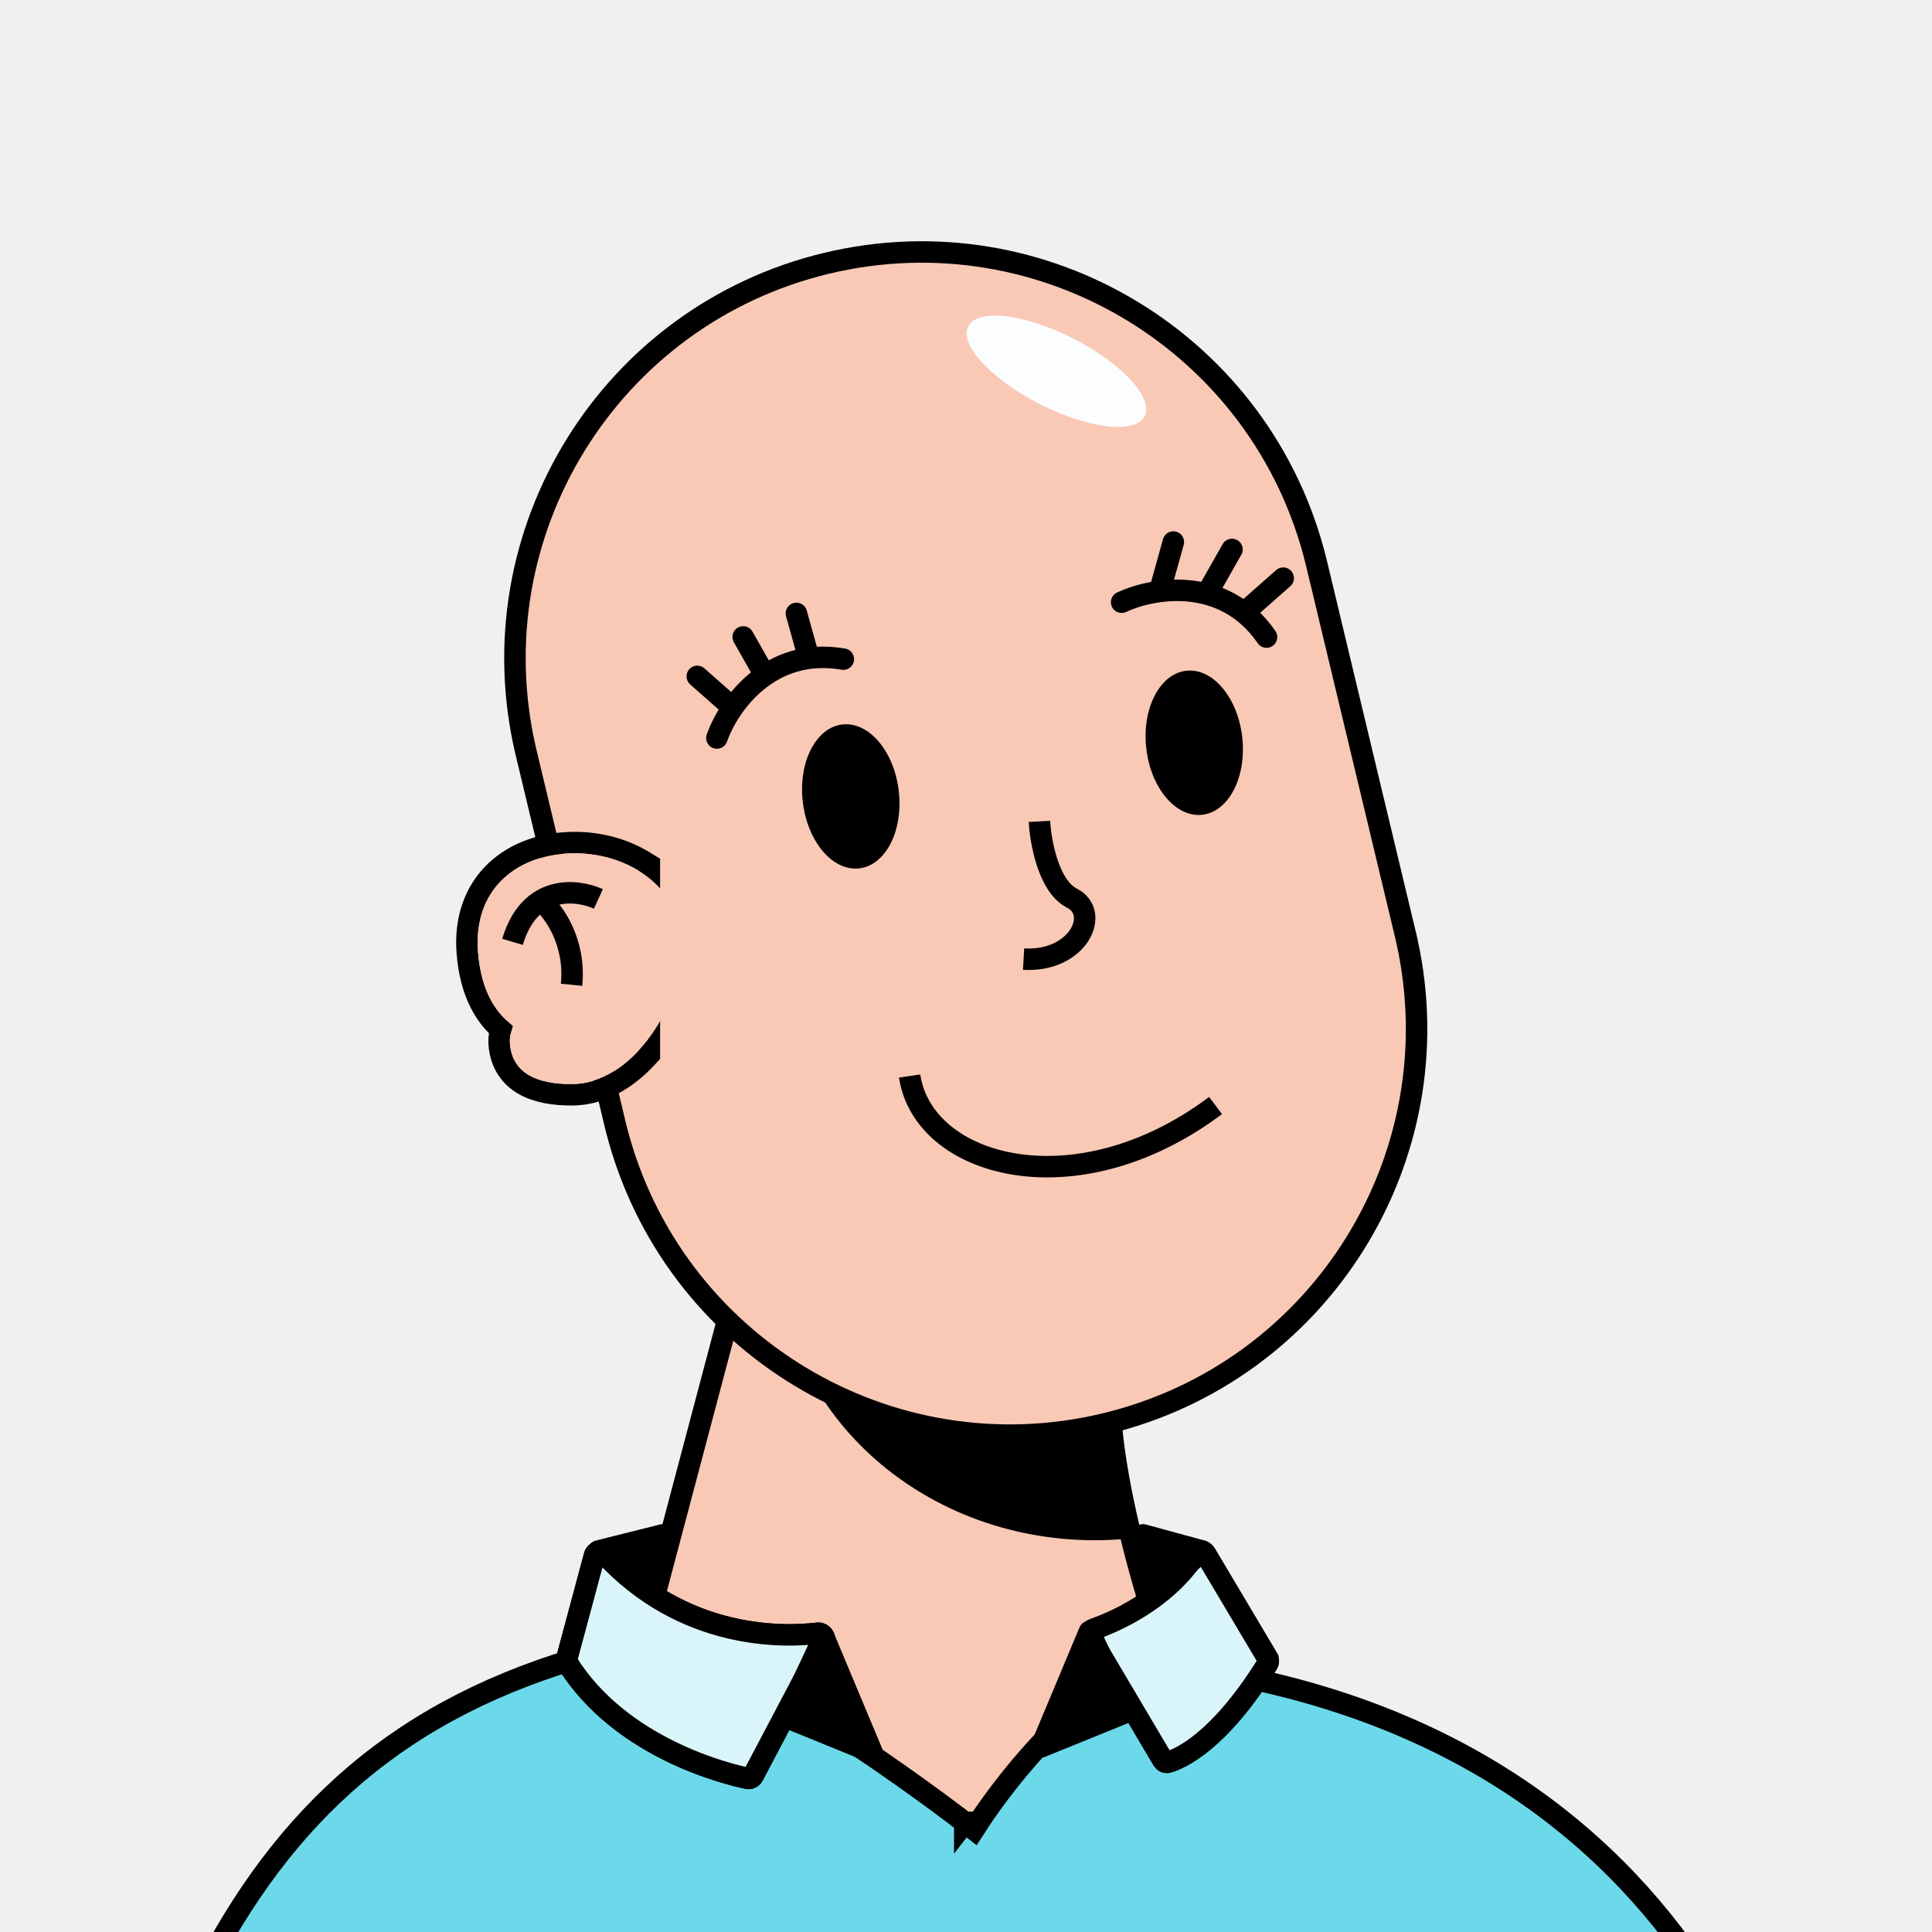
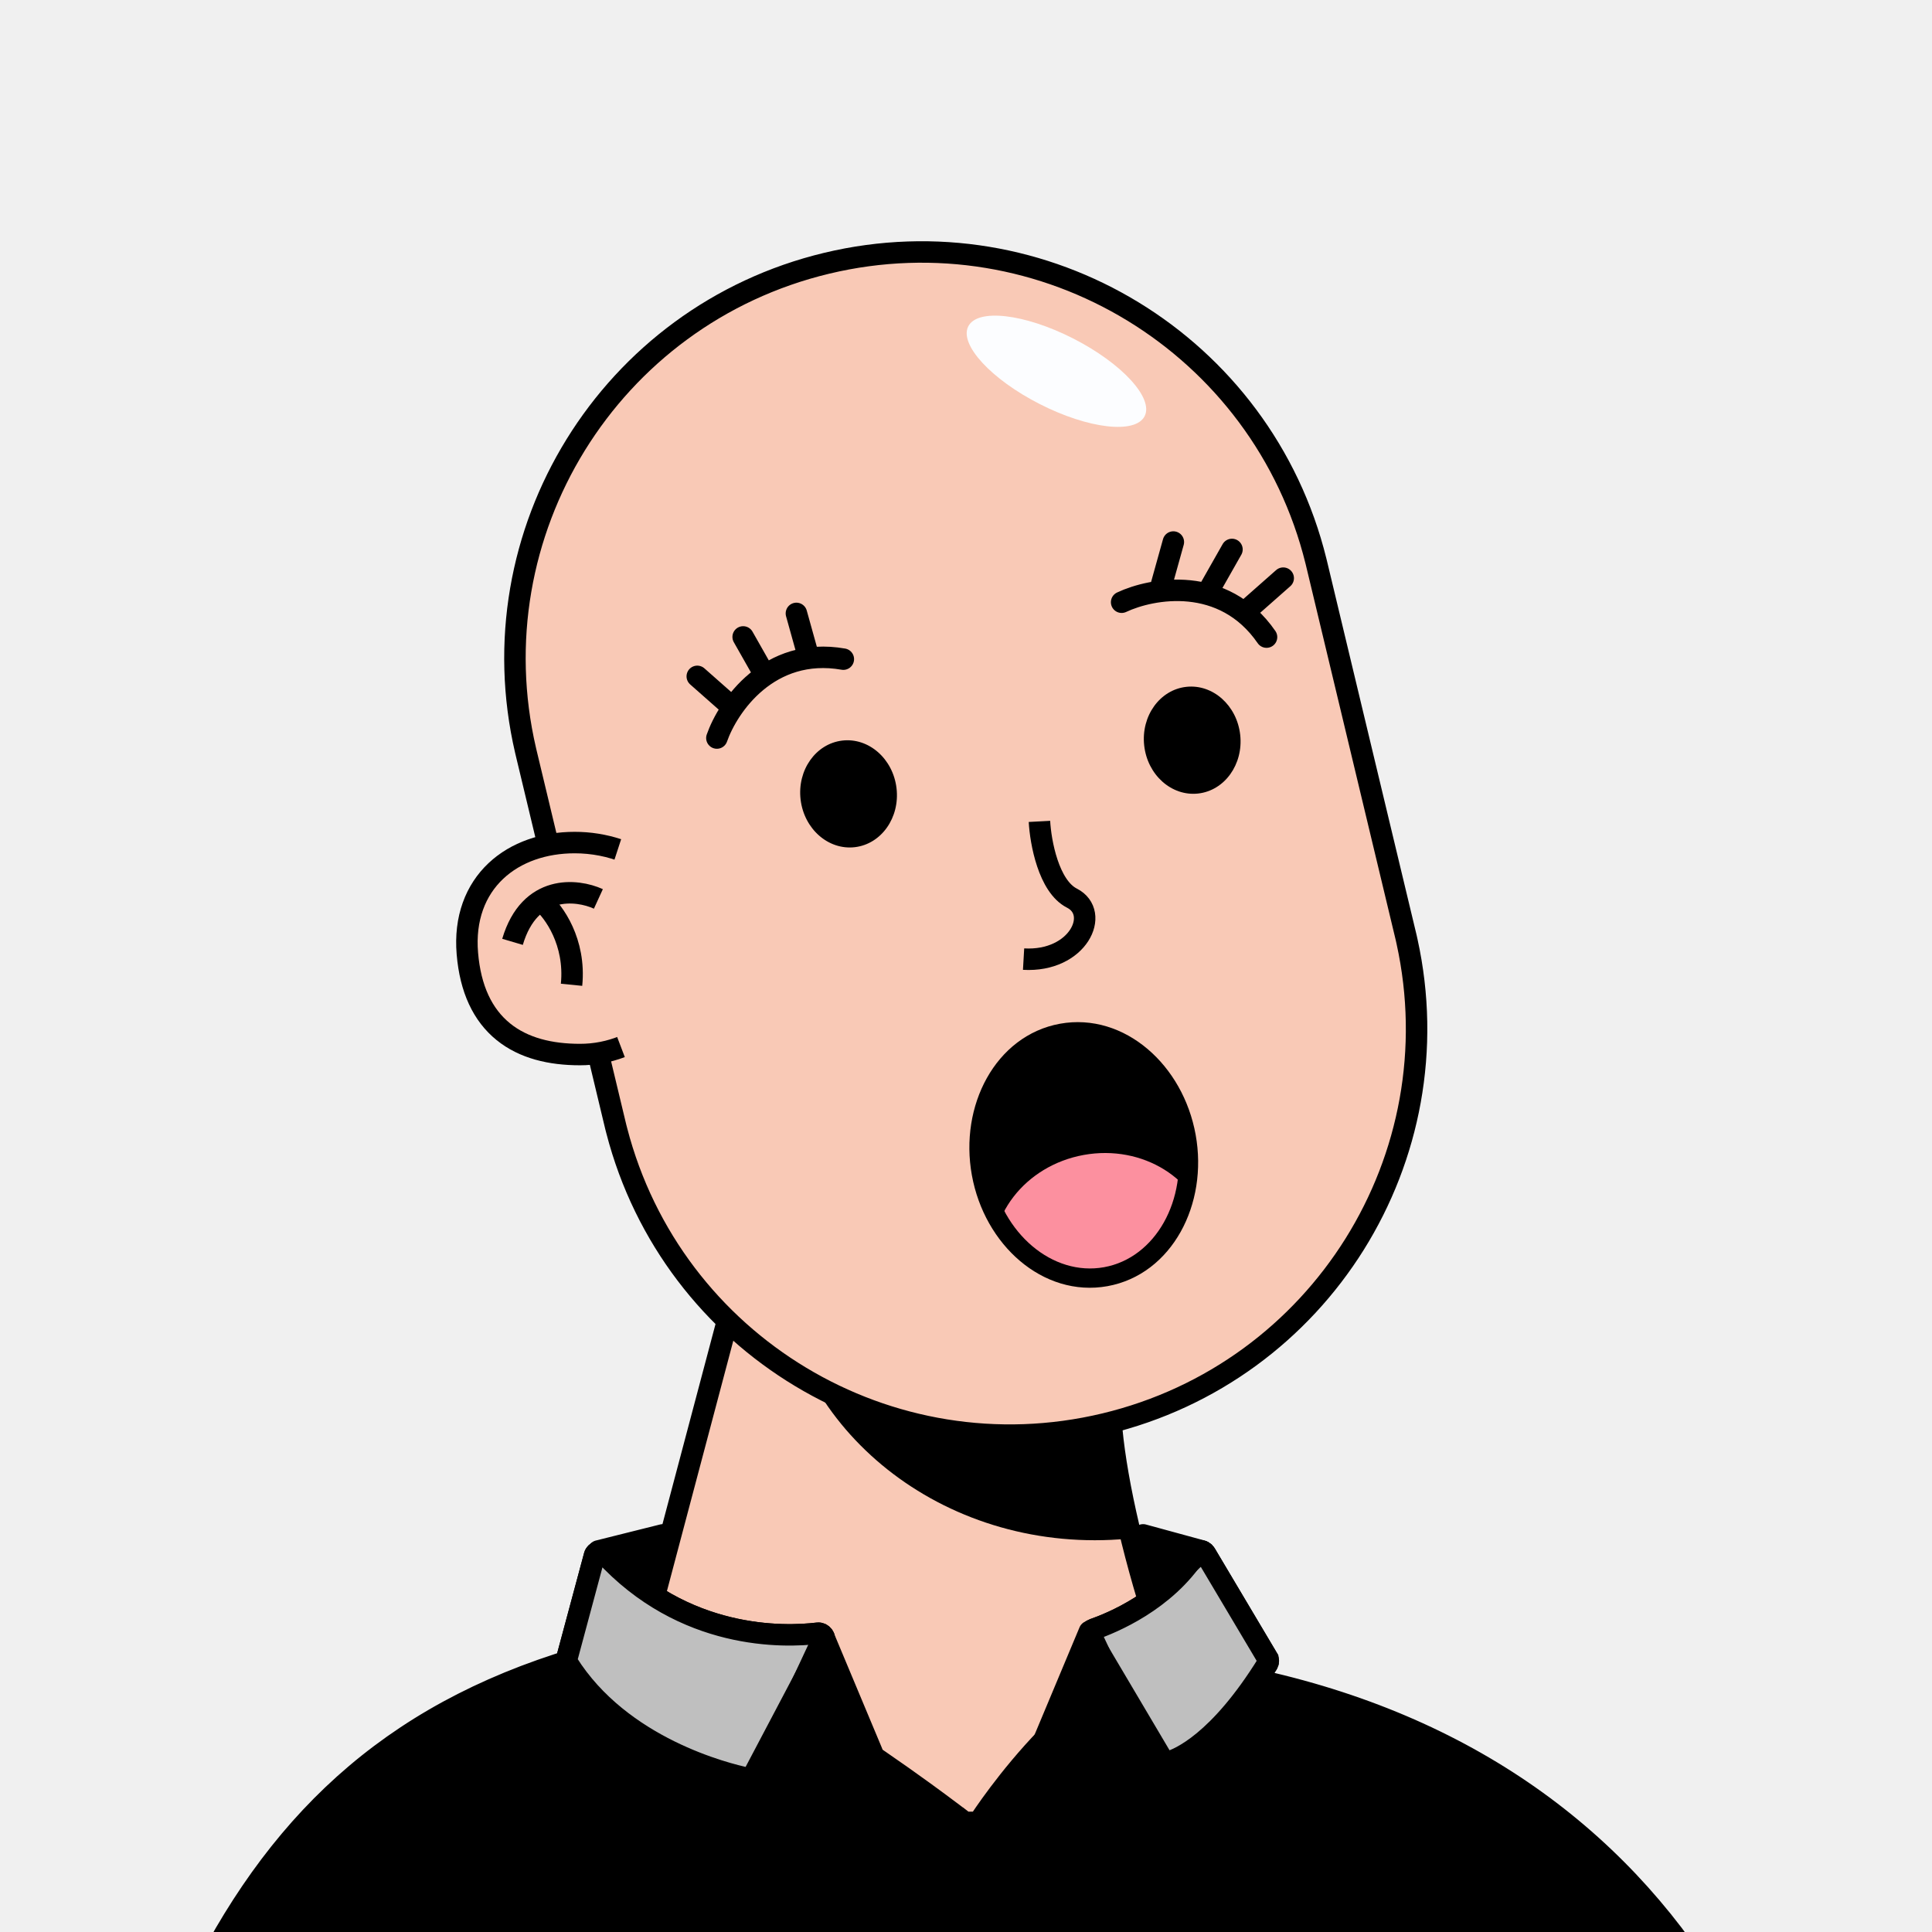
<svg xmlns="http://www.w3.org/2000/svg" viewBox="0 0 360 360" fill="none">
  <mask id="avatarsRadiusMask">
    <rect width="360" height="360" rx="0" ry="0" x="0" y="0" fill="#fff" />
  </mask>
  <g mask="url(#avatarsRadiusMask)">
    <g transform="translate(80 23)">
      <path d="M154 319.5c-14.4-20-25.667-58.666-27-78L58.5 212 30 319.5h124Z" fill="rgba(249, 201, 182, 1)" stroke="#000" stroke-width="4" />
      <mask id="baseStandard-a" style="mask-type:alpha" maskUnits="userSpaceOnUse" x="30" y="212" width="124" height="118">
        <path d="M154 329.5c-14.4-20-25.667-68.666-27-88L58.5 212 30 329.5h124Z" fill="rgba(249, 201, 182, 1)" />
      </mask>
      <g mask="url(#baseStandard-a)">
        <ellipse cx="124" cy="210" rx="59" ry="54" fill="#000" style="mix-blend-mode:multiply" />
      </g>
      <path d="m181.939 151.374.002.009.093.389.144.654c8.851 40.206-16.109 80.258-56.315 89.89-40.205 9.633-80.606-14.759-90.935-54.61l-.19-.733-16.735-69.844-.067-.289C8.512 76.334 33.544 35.757 74.048 26.053c40.504-9.704 81.206 15.123 91.161 55.501l.051.208.02.083.001.005.048.198.047.199.002.004 16.396 68.437.003.009.081.338.081.339Z" fill="rgba(249, 201, 182, 1)" stroke="#000" stroke-width="4" />
      <g>
        <g transform="translate(34 102.3)" />
      </g>
    </g>
    <g transform="translate(170 183)">
-       <path d="M-.5 17.5c2.5 17 31 25 57 5.5" stroke="rgba(0, 0, 0, 1)" stroke-width="4" />
+       <path d="M36.047 54.891c10.837-1.96 17.186-13.936 14.978-26.137S38.673 7.562 27.836 9.524C17 11.483 10.65 23.46 12.86 35.66c2.208 12.2 12.35 21.192 23.188 19.23Z" fill="rgba(0, 0, 0, 1)" stroke="rgba(0, 0, 0, 1)" stroke-width="3.591" />
+       <mask id="mouthSurprised-a" style="mask-type:alpha" maskUnits="userSpaceOnUse" x="14" y="11" width="36" height="43">
+         <ellipse cx="31.942" cy="32.207" rx="17.598" ry="21.257" transform="rotate(-10.258 31.942 32.207)" fill="#171921" />
+       </mask>
+       <g mask="url(#mouthSurprised-a)">
+         <ellipse cx="35.202" cy="50.219" rx="20.205" ry="18.305" transform="rotate(-10.258 35.202 50.219)" fill="#FC909F" />
+       </g>
    </g>
    <g transform="translate(110 102)">
      <g stroke="rgba(0, 0, 0, 1)" stroke-width="4" stroke-linecap="round">
        <path d="M99 10.214c5.667-2.666 19-5.1 27 6.5M23.58 35.521c2.07-5.91 9.681-17.125 23.562-14.699M26.074 29.458l-6.148-5.427M122.961 11.157l6.148-5.427M32.523 23.814l-4.046-7.132M115.512 7.513l4.047-7.132M40.6 20.2l-2.202-7.9M106.436 6.9l2.201-7.9" />
      </g>
    </g>
    <g transform="translate(49 11)">
      <ellipse cx="147.854" cy="58.18" rx="6.858" ry="18.439" transform="rotate(117 147.854 58.18)" fill="#FCFDFF" />
    </g>
    <g transform="translate(142 119)">
      <g fill="#000">
-         <ellipse cx="16.53" cy="29.402" rx="9" ry="13.5" transform="rotate(-6.776 16.53 29.402)" />
-         <ellipse cx="80.531" cy="19.402" rx="9" ry="13.5" transform="rotate(-6.276 80.531 19.402)" />
+         <ellipse cx="16.117" cy="28.927" rx="9" ry="10" transform="rotate(-6.776 16.117 28.927)" />
+         <ellipse cx="80.149" cy="18.923" rx="9" ry="10" transform="rotate(-6.276 80.149 18.923)" />
      </g>
      <g transform="translate(-40 -8)" />
    </g>
    <g transform="rotate(-8 1149.438 -1186.916)">
      <path d="M16.5 7c-.333 3.833 0 12.2 4 15 5 3.5-.5 12-10.5 10" stroke="#000" stroke-width="4" />
    </g>
    <g transform="translate(84 154)">
-       <path d="M37 8.25V7.13l-.954-.585C32.312 4.254 27.772 3 23.08 3 17.44 3 12.16 4.747 8.398 8.295c-3.804 3.587-5.856 8.832-5.311 15.371.53 6.372 2.67 11.061 6.218 14.177a8.013 8.013 0 0 0-.243 3.21c.39 3.269 2.042 5.624 4.595 7.075C16.091 49.51 19.207 50 22.524 50c5.48 0 10.284-2.947 13.942-6.889l.534-.575V8.249Z" stroke="#000" stroke-width="4" />
-       <path d="M42.972 23.984c.071-.652.108-1.314.108-1.984 0-10.217-9.507-17-20-17s-19 6.5-18 18.5c.556 6.677 2.946 11.072 6.65 13.717-.588 1.024-.845 2.227-.682 3.6.63 5.281 5.138 7.183 11.476 7.183 11.105 0 19.892-14.047 20.448-24.016Z" fill="rgba(249, 201, 182, 1)" />
+       <path d="M30.5 6.176A23.778 23.778 0 0 0 23.08 5c-10.493 0-19 6.5-18 18.5 1.042 12.5 8.507 17 19 17 1.168 0 2.31-.102 3.42-.299 1.21-.214 2.381-.54 3.5-.966" stroke="#000" stroke-width="8" />
+       <path d="M31.5 39.036a19.382 19.382 0 0 1-7.42 1.464c-10.493 0-17.958-4.5-19-17-1-12 7.507-18.5 18-18.5 3.138 0 6.187.606 8.92 1.73l-.5 32.306Z" fill="rgba(249, 201, 182, 1)" />
      <path d="M27.5 13.5c-4-1.833-12.8-2.8-16 8" stroke="#000" stroke-width="4" />
      <path d="M17 14c2.167 1.833 6.3 7.5 5.5 15.5" stroke="#000" stroke-width="4" />
-       <g transform="translate(3 42)" />
+       <g transform="translate(3 35)" />
    </g>
    <g transform="translate(53 272)">
      <g stroke="#000" stroke-width="4">
-         <path d="M126.771 67.578 128 66l-1.229 1.578 1.722 1.34 1.186-1.83v-.001l.002-.003.009-.014.041-.063.038-.058.131-.196c.15-.225.375-.558.67-.984.588-.85 1.453-2.067 2.548-3.523 2.194-2.914 5.298-6.764 8.953-10.528 3.666-3.773 7.827-7.4 12.127-9.925 4.316-2.533 8.579-3.844 12.535-3.31 42.438 5.722 73.669 24.519 93.941 52.518h-273.3c16.3-29.342 39.484-48.019 77.07-56.588 1.602-.366 3.78-.255 6.503.379 2.695.626 5.768 1.727 9.081 3.184 6.627 2.913 14.024 7.16 20.976 11.56 6.941 4.394 13.386 8.907 18.1 12.324a364.95 364.95 0 0 1 5.605 4.144c.665.502 1.182.896 1.532 1.165l.398.306.1.078.025.02.006.004h.001Z" fill="rgba(107, 217, 233, 1)" />
-         <path d="m52.613 37.085 5.166-19.232c.21-.779 1.217-.999 1.761-.404 14.863 16.265 33.62 15.627 39.845 14.88.845-.1 1.507.824 1.11 1.577L87.338 58.859a.95.95 0 0 1-1.038.505c-3.948-.823-23.623-5.632-33.571-21.497a.991.991 0 0 1-.116-.782ZM183.195 36.981 171.615 17.5c-.393-.662-1.362-.65-1.781-.005-5.737 8.836-15.632 12.906-19.092 14.108-.622.217-.907.956-.571 1.523l13.502 22.815c.202.34.582.525.963.417 2.135-.608 9.46-3.672 18.546-18.336.196-.315.203-.72.013-1.04Z" fill="rgba(107, 217, 233, 1)" />
+         <path d="M126.771 67.578 128 66l-1.229 1.578 1.722 1.34 1.186-1.83v-.001l.002-.003.009-.014.041-.063.038-.058.131-.196c.15-.225.375-.558.67-.984.588-.85 1.453-2.067 2.548-3.523 2.194-2.914 5.298-6.764 8.953-10.528 3.666-3.773 7.827-7.4 12.127-9.925 4.316-2.533 8.579-3.844 12.535-3.31 42.438 5.722 73.669 24.519 93.941 52.518h-273.3c16.3-29.342 39.484-48.019 77.07-56.588 1.602-.366 3.78-.255 6.503.379 2.695.626 5.768 1.727 9.081 3.184 6.627 2.913 14.024 7.16 20.976 11.56 6.941 4.394 13.386 8.907 18.1 12.324a364.95 364.95 0 0 1 5.605 4.144c.665.502 1.182.896 1.532 1.165l.398.306.1.078.025.02.006.004h.001Z" fill="rgba(0, 0, 0, 1)" />
+         <path d="m52.613 37.085 5.166-19.232c.21-.779 1.217-.999 1.761-.404 14.863 16.265 33.62 15.627 39.845 14.88.845-.1 1.507.824 1.11 1.577L87.338 58.859a.95.95 0 0 1-1.038.505c-3.948-.823-23.623-5.632-33.571-21.497a.991.991 0 0 1-.116-.782ZM183.195 36.981 171.615 17.5c-.393-.662-1.362-.65-1.781-.005-5.737 8.836-15.632 12.906-19.092 14.108-.622.217-.907.956-.571 1.523l13.502 22.815c.202.34.582.525.963.417 2.135-.608 9.46-3.672 18.546-18.336.196-.315.203-.72.013-1.04Z" fill="rgba(0, 0, 0, 1)" />
        <path d="m52.613 37.085 5.166-19.232c.21-.779 1.217-.999 1.761-.404 14.863 16.265 33.62 15.627 39.845 14.88.845-.1 1.507.824 1.11 1.577L87.338 58.859a.95.95 0 0 1-1.038.505c-3.948-.823-23.623-5.632-33.571-21.497a.991.991 0 0 1-.116-.782ZM183.195 36.981 171.615 17.5c-.393-.662-1.362-.65-1.781-.005-5.737 8.836-15.632 12.906-19.092 14.108-.622.217-.907.956-.571 1.523l13.502 22.815c.202.34.582.525.963.417 2.135-.608 9.46-3.672 18.546-18.336.196-.315.203-.72.013-1.04Z" fill="#fff" fill-opacity=".75" />
        <path d="m109.5 54.5-9-21.5-7 15 16 6.5ZM141 53.5l9-21.5 7 15-16 6.5ZM70.5 14l-12 3 10 6.5 2-9.5ZM160 14l11 3-7 6.5-4-9.5Z" fill="#000" stroke-linejoin="round" />
      </g>
    </g>
  </g>
</svg>
